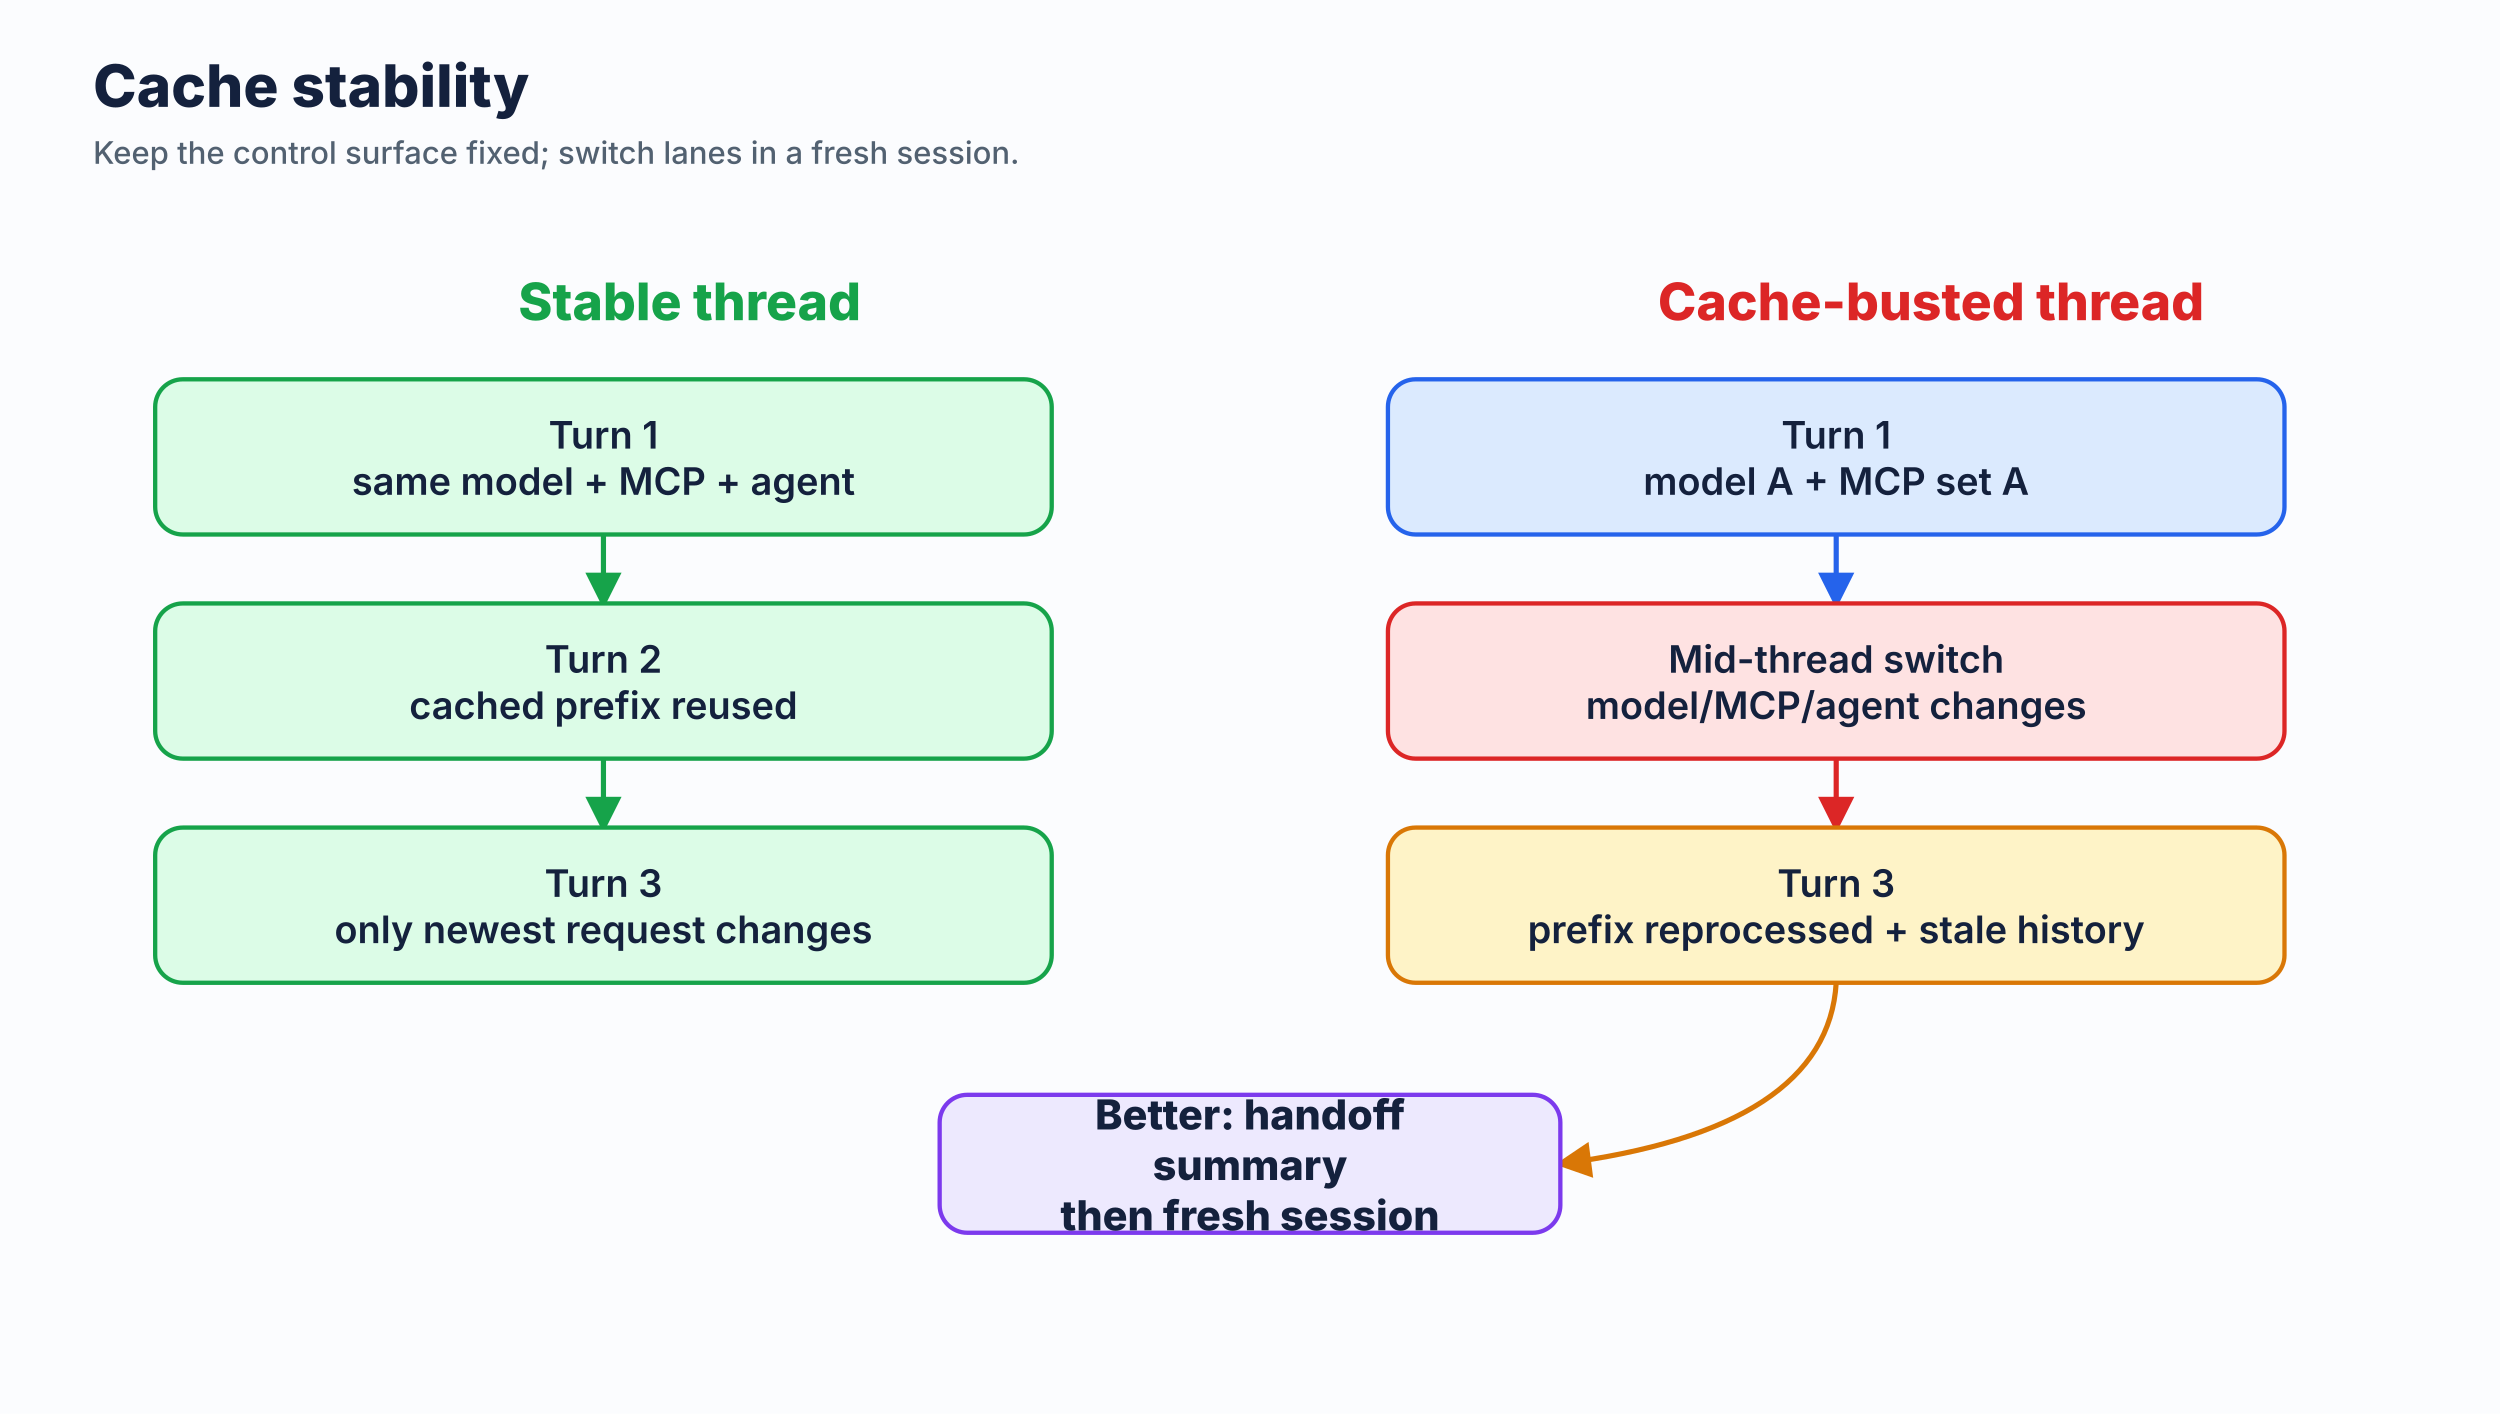
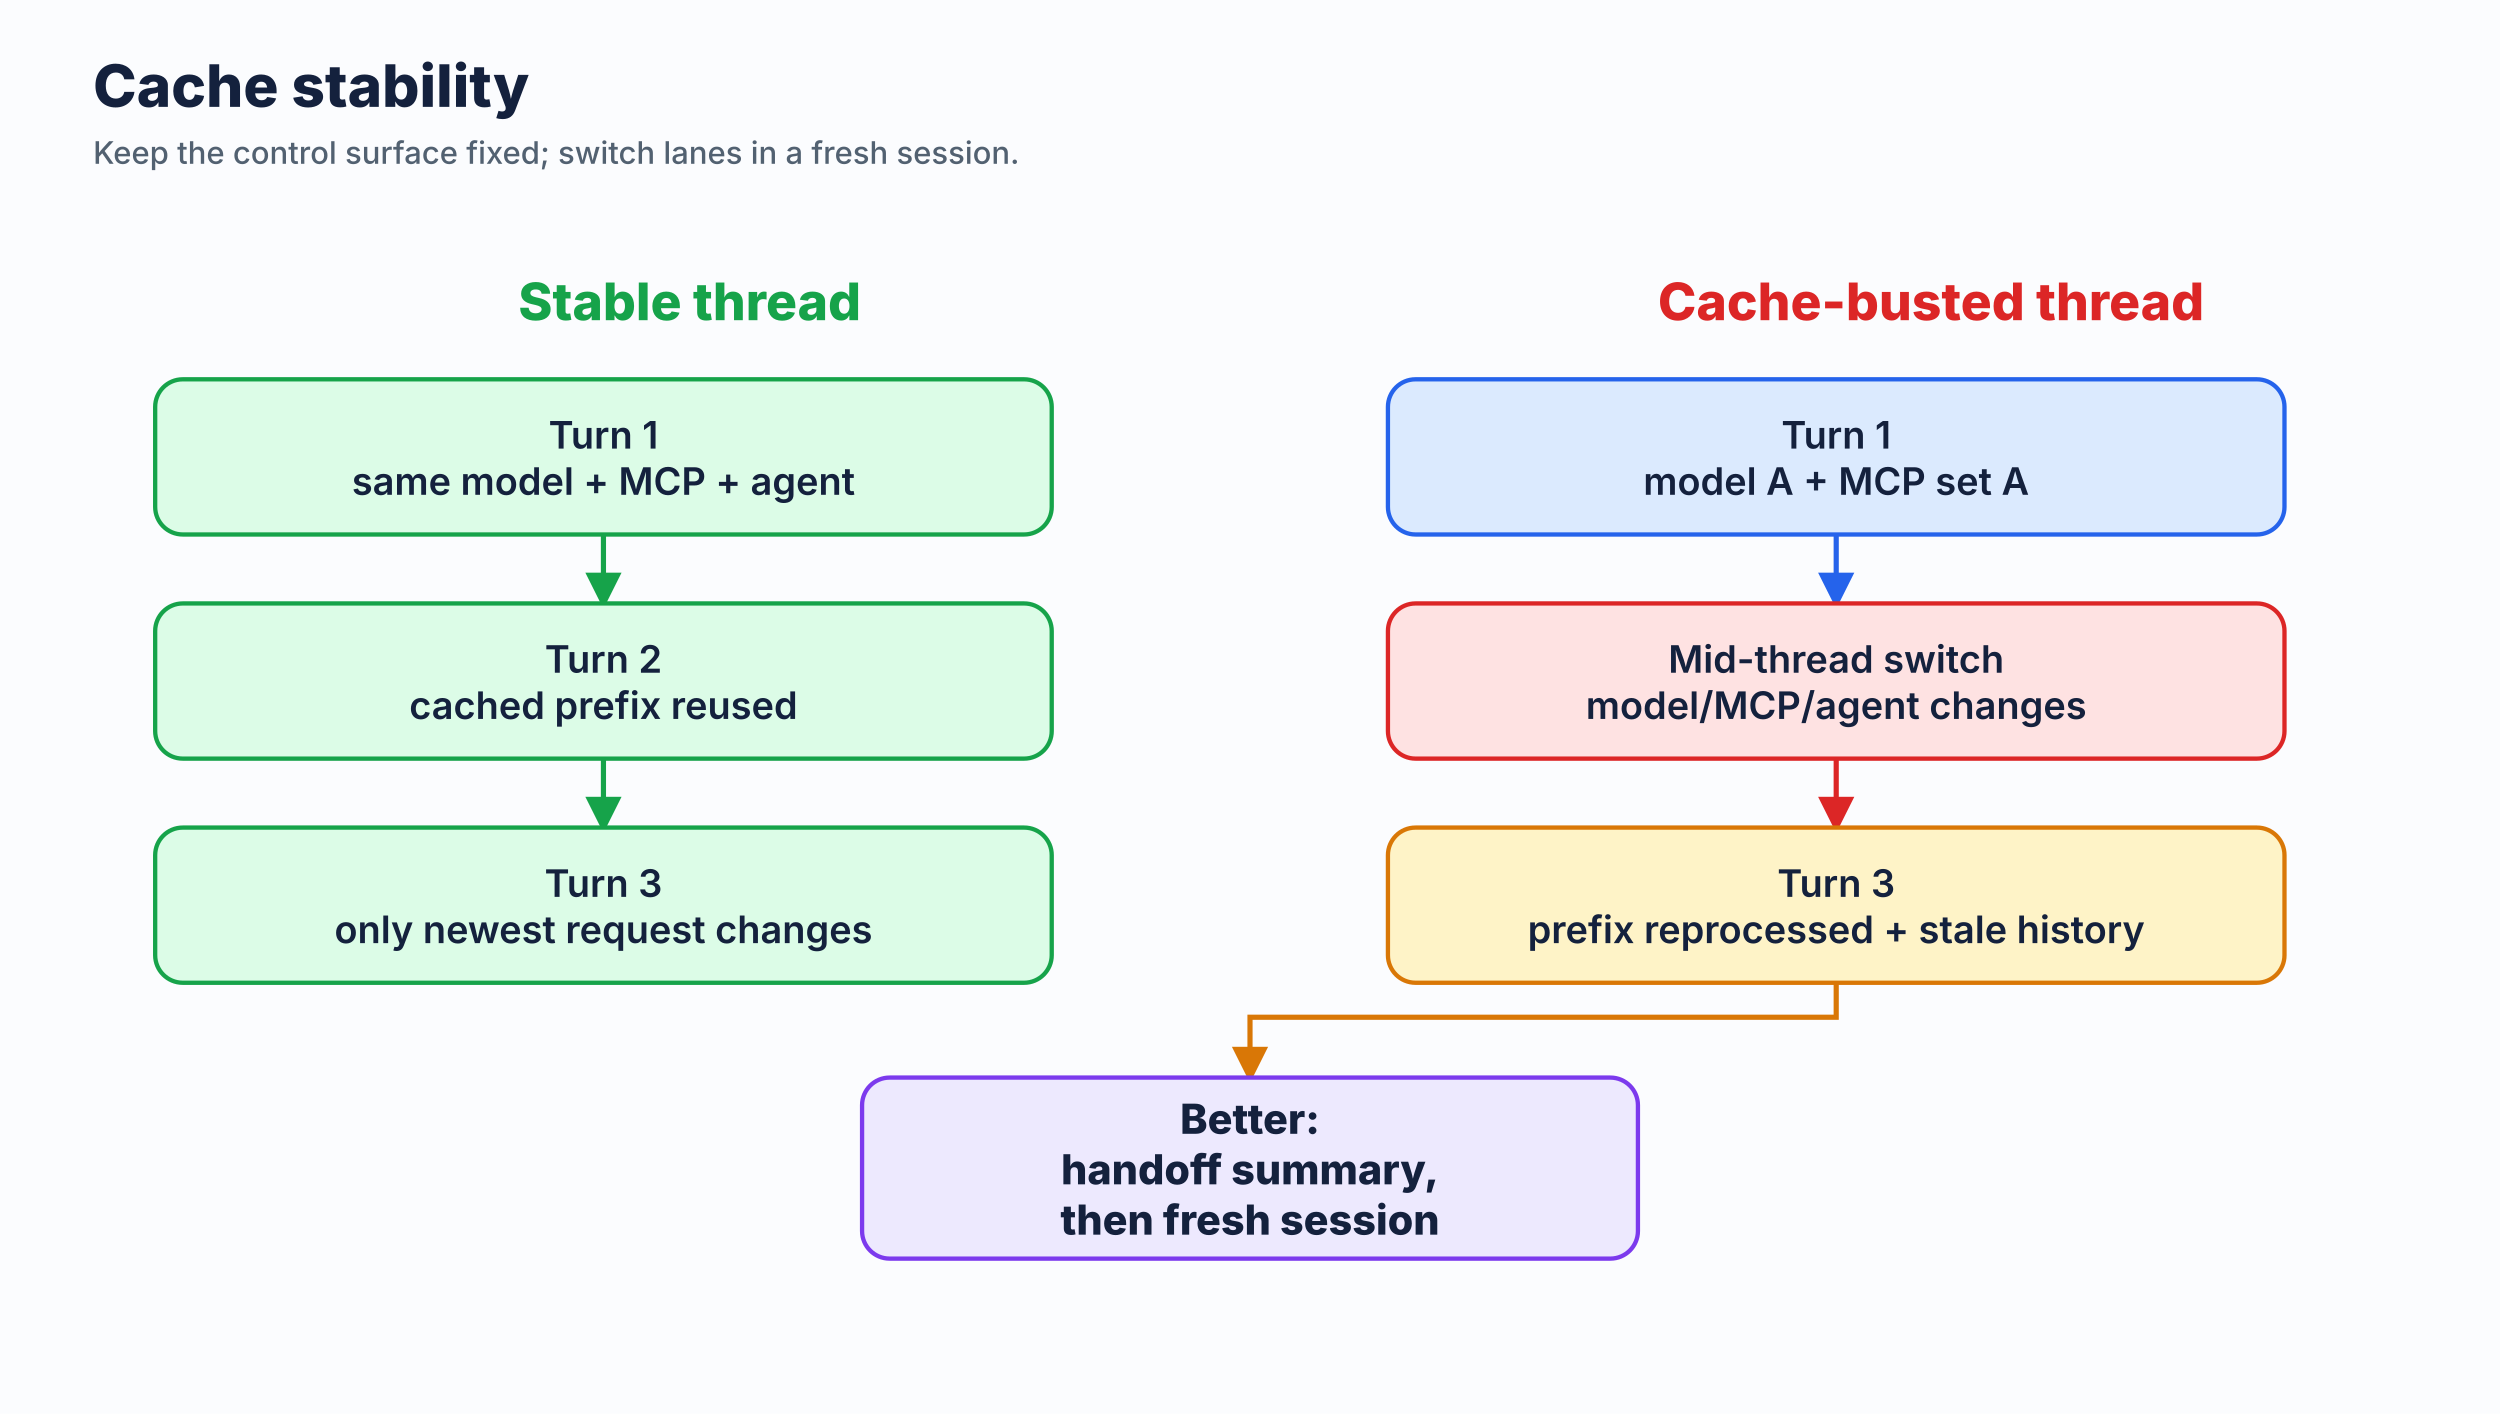
<svg xmlns="http://www.w3.org/2000/svg" width="1450" height="820" viewBox="0 0 1450 820">
  <defs>
    <marker id="arrow_16a34a" viewBox="0 0 10 10" refX="8.5" refY="5" markerWidth="7" markerHeight="7" orient="auto-start-reverse">
      <path d="M 0 0 L 10 5 L 0 10 z" fill="#16a34a" />
    </marker>
    <marker id="arrow_2563eb" viewBox="0 0 10 10" refX="8.5" refY="5" markerWidth="7" markerHeight="7" orient="auto-start-reverse">
      <path d="M 0 0 L 10 5 L 0 10 z" fill="#2563eb" />
    </marker>
    <marker id="arrow_d97706" viewBox="0 0 10 10" refX="8.5" refY="5" markerWidth="7" markerHeight="7" orient="auto-start-reverse">
      <path d="M 0 0 L 10 5 L 0 10 z" fill="#d97706" />
    </marker>
    <marker id="arrow_dc2626" viewBox="0 0 10 10" refX="8.5" refY="5" markerWidth="7" markerHeight="7" orient="auto-start-reverse">
      <path d="M 0 0 L 10 5 L 0 10 z" fill="#dc2626" />
    </marker>
    <filter id="shadow" x="-10%" y="-10%" width="120%" height="120%">
      <feDropShadow dx="0" dy="5" stdDeviation="5" flood-color="#0f172a" flood-opacity="0.13" />
    </filter>
  </defs>
  <rect width="100%" height="100%" fill="#fbfcfe" />
  <text x="54" y="62" font-family="Inter,Segoe UI,Arial,sans-serif" font-size="34" font-weight="800" fill="#14213d">Cache stability</text>
  <text x="54" y="95" font-family="Inter,Segoe UI,Arial,sans-serif" font-size="18" font-weight="500" fill="#526171">Keep the control surface fixed; switch lanes in a fresh session.</text>
  <path d="M 350 310 L 350 350" fill="none" stroke="#16a34a" stroke-width="3" marker-end="url(#arrow_16a34a)" />
  <path d="M 350 440 L 350 480" fill="none" stroke="#16a34a" stroke-width="3" marker-end="url(#arrow_16a34a)" />
  <path d="M 1065 310 L 1065 350" fill="none" stroke="#2563eb" stroke-width="3" marker-end="url(#arrow_2563eb)" />
  <path d="M 1065 440 L 1065 480" fill="none" stroke="#dc2626" stroke-width="3" marker-end="url(#arrow_dc2626)" />
-   <path d="M 1065 570 Q 1060 655 905 675" fill="none" stroke="#d97706" stroke-width="3" marker-end="url(#arrow_d97706)" />
+   <path d="M 1065 570 L 1065 590 L 725 590 L 725 625" fill="none" stroke="#d97706" stroke-width="3" marker-end="url(#arrow_d97706)" />
  <text x="400.0" y="185.7" text-anchor="middle" font-family="Inter,Segoe UI,Arial,sans-serif" font-size="30" font-weight="800" fill="#16a34a">Stable thread</text>
  <rect x="90" y="220" width="520" height="90" rx="16" fill="#dcfce7" stroke="#16a34a" stroke-width="2.5" />
  <text x="350.0" y="260.2" text-anchor="middle" font-family="Inter,Segoe UI,Arial,sans-serif" font-size="22" font-weight="600" fill="#14213d">Turn 1</text>
  <text x="350.0" y="287.0" text-anchor="middle" font-family="Inter,Segoe UI,Arial,sans-serif" font-size="22" font-weight="600" fill="#14213d">same model + MCP + agent</text>
  <rect x="90" y="350" width="520" height="90" rx="16" fill="#dcfce7" stroke="#16a34a" stroke-width="2.5" />
  <text x="350.0" y="390.2" text-anchor="middle" font-family="Inter,Segoe UI,Arial,sans-serif" font-size="22" font-weight="600" fill="#14213d">Turn 2</text>
  <text x="350.0" y="417.0" text-anchor="middle" font-family="Inter,Segoe UI,Arial,sans-serif" font-size="22" font-weight="600" fill="#14213d">cached prefix reused</text>
  <rect x="90" y="480" width="520" height="90" rx="16" fill="#dcfce7" stroke="#16a34a" stroke-width="2.5" />
  <text x="350.0" y="520.2" text-anchor="middle" font-family="Inter,Segoe UI,Arial,sans-serif" font-size="22" font-weight="600" fill="#14213d">Turn 3</text>
  <text x="350.0" y="547.0" text-anchor="middle" font-family="Inter,Segoe UI,Arial,sans-serif" font-size="22" font-weight="600" fill="#14213d">only newest request changes</text>
  <text x="1120.0" y="185.7" text-anchor="middle" font-family="Inter,Segoe UI,Arial,sans-serif" font-size="30" font-weight="800" fill="#dc2626">Cache-busted thread</text>
  <rect x="805" y="220" width="520" height="90" rx="16" fill="#dbeafe" stroke="#2563eb" stroke-width="2.5" />
  <text x="1065.0" y="260.2" text-anchor="middle" font-family="Inter,Segoe UI,Arial,sans-serif" font-size="22" font-weight="600" fill="#14213d">Turn 1</text>
  <text x="1065.0" y="287.0" text-anchor="middle" font-family="Inter,Segoe UI,Arial,sans-serif" font-size="22" font-weight="600" fill="#14213d">model A + MCP set A</text>
  <rect x="805" y="350" width="520" height="90" rx="16" fill="#fee2e2" stroke="#dc2626" stroke-width="2.5" />
  <text x="1065.0" y="390.2" text-anchor="middle" font-family="Inter,Segoe UI,Arial,sans-serif" font-size="22" font-weight="600" fill="#14213d">Mid-thread switch</text>
  <text x="1065.0" y="417.0" text-anchor="middle" font-family="Inter,Segoe UI,Arial,sans-serif" font-size="22" font-weight="600" fill="#14213d">model/MCP/agent changes</text>
  <rect x="805" y="480" width="520" height="90" rx="16" fill="#fef3c7" stroke="#d97706" stroke-width="2.5" />
  <text x="1065.0" y="520.2" text-anchor="middle" font-family="Inter,Segoe UI,Arial,sans-serif" font-size="22" font-weight="600" fill="#14213d">Turn 3</text>
  <text x="1065.0" y="547.0" text-anchor="middle" font-family="Inter,Segoe UI,Arial,sans-serif" font-size="22" font-weight="600" fill="#14213d">prefix reprocessed + stale history</text>
-   <rect x="545" y="635" width="360" height="80" rx="16" fill="#ede9fe" stroke="#7c3aed" stroke-width="2.5" />
-   <text x="725.0" y="655.1" text-anchor="middle" font-family="Inter,Segoe UI,Arial,sans-serif" font-size="24" font-weight="800" fill="#14213d">Better: handoff</text>
-   <text x="725.0" y="684.4" text-anchor="middle" font-family="Inter,Segoe UI,Arial,sans-serif" font-size="24" font-weight="800" fill="#14213d">summary</text>
-   <text x="725.0" y="713.6" text-anchor="middle" font-family="Inter,Segoe UI,Arial,sans-serif" font-size="24" font-weight="800" fill="#14213d">then fresh session</text>
+   <rect x="500" y="625" width="450" height="105" rx="16" fill="#ede9fe" stroke="#7c3aed" stroke-width="2.5" />
+   <text x="725.0" y="657.6" text-anchor="middle" font-family="Inter,Segoe UI,Arial,sans-serif" font-size="24" font-weight="800" fill="#14213d">Better:</text>
+   <text x="725.0" y="686.9" text-anchor="middle" font-family="Inter,Segoe UI,Arial,sans-serif" font-size="24" font-weight="800" fill="#14213d">handoff summary,</text>
+   <text x="725.0" y="716.1" text-anchor="middle" font-family="Inter,Segoe UI,Arial,sans-serif" font-size="24" font-weight="800" fill="#14213d">then fresh session</text>
</svg>
